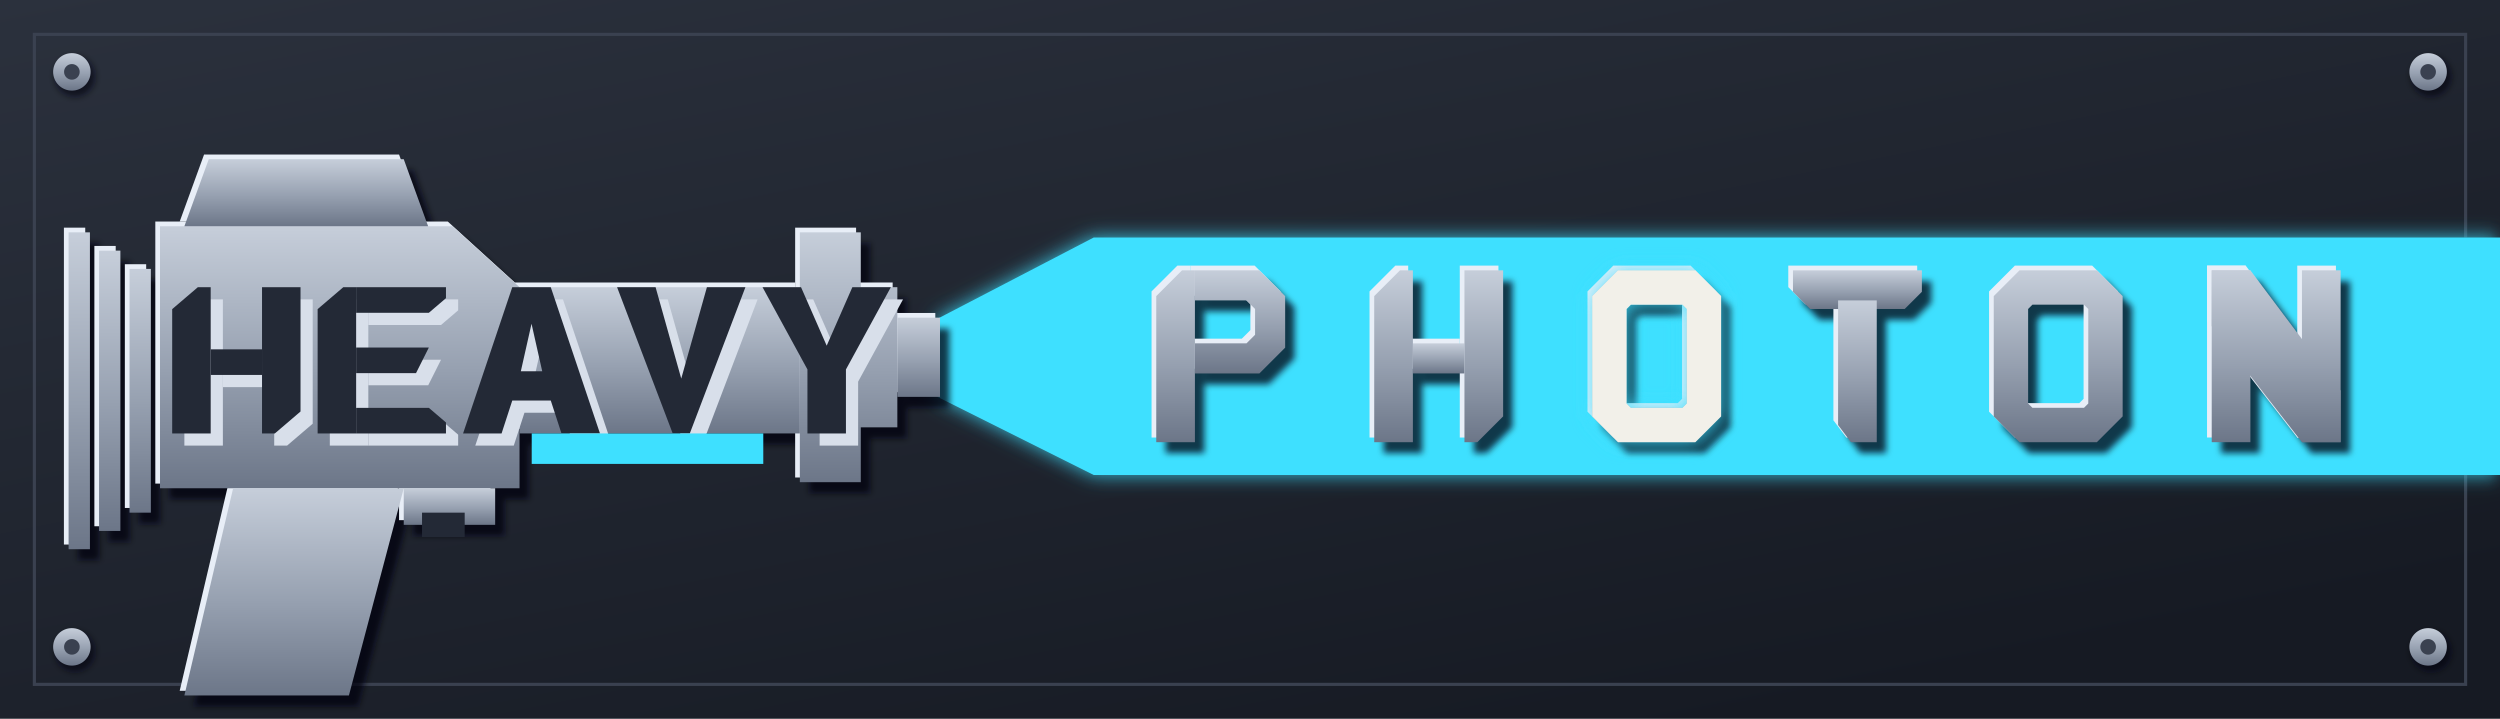
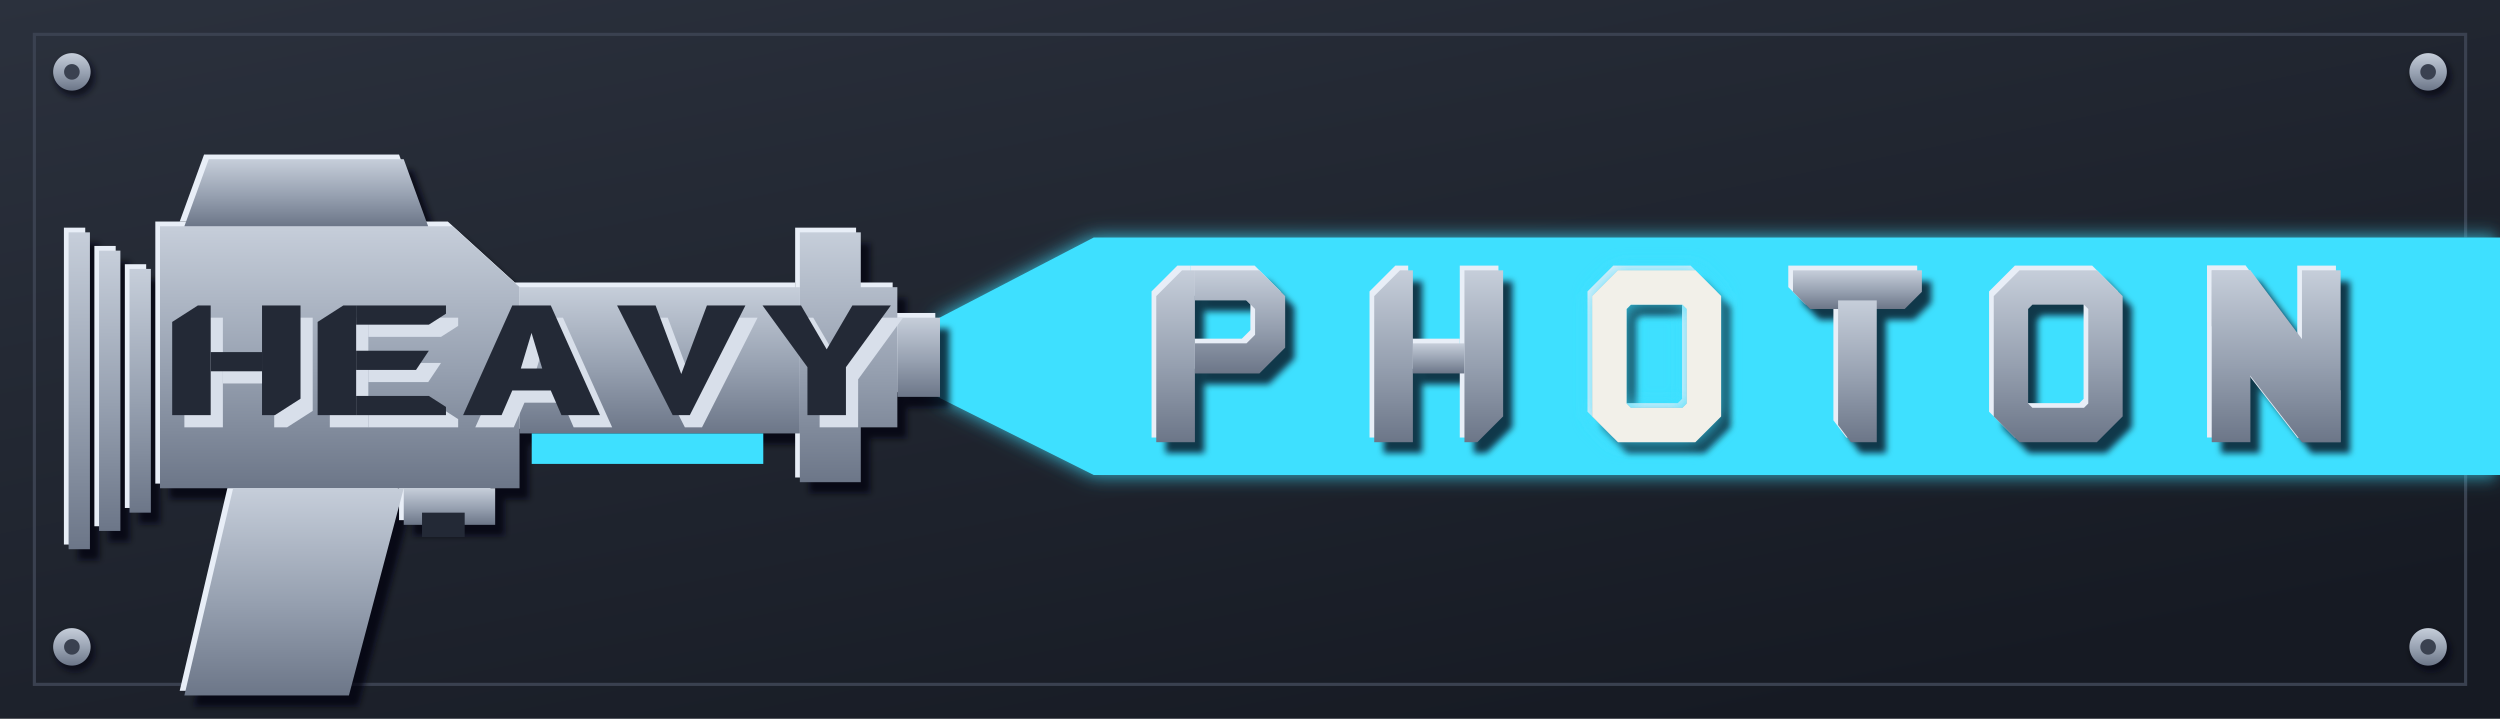
<svg xmlns="http://www.w3.org/2000/svg" viewBox="0 0 1600 460" width="1600" height="460">
  <defs>
    <linearGradient id="plate2" x1="0" y1="0" x2="0.7" y2="1">
      <stop offset="0" stop-color="#2B313D" />
      <stop offset="1" stop-color="#161A23" />
    </linearGradient>
    <linearGradient id="steel2" x1="0" y1="0" x2="0" y2="1">
      <stop offset="0" stop-color="#C6CEDA" />
      <stop offset="0.55" stop-color="#96A0B0" />
      <stop offset="1" stop-color="#6C7688" />
    </linearGradient>
    <filter id="soften2" x="-20%" y="-20%" width="140%" height="140%">
      <feGaussianBlur stdDeviation="2.2" />
    </filter>
    <filter id="glow2" x="-60%" y="-60%" width="220%" height="220%">
      <feGaussianBlur stdDeviation="6" />
    </filter>
  </defs>
  <rect width="1600" height="460" fill="url(#plate2)" />
  <path d="M1578,152 L1578,22 L22,22 L22,438 L1578,438 L1578,304" fill="none" stroke="#3A4150" stroke-width="2" />
  <circle cx="48" cy="49" r="13" fill="#04060A" opacity="0.6" filter="url(#soften2)" />
  <circle cx="46" cy="46" r="12" fill="url(#steel2)" />
  <circle cx="46" cy="46" r="5" fill="#3A4150" />
  <circle cx="1556" cy="49" r="13" fill="#04060A" opacity="0.6" filter="url(#soften2)" />
  <circle cx="1554" cy="46" r="12" fill="url(#steel2)" />
  <circle cx="1554" cy="46" r="5" fill="#3A4150" />
  <circle cx="48" cy="417" r="13" fill="#04060A" opacity="0.6" filter="url(#soften2)" />
  <circle cx="46" cy="414" r="12" fill="url(#steel2)" />
  <circle cx="46" cy="414" r="5" fill="#3A4150" />
  <circle cx="1556" cy="417" r="13" fill="#04060A" opacity="0.6" filter="url(#soften2)" />
  <circle cx="1554" cy="414" r="12" fill="url(#steel2)" />
  <circle cx="1554" cy="414" r="5" fill="#3A4150" />
  <path fill="#3EE0FF" opacity="0.85" filter="url(#glow2)" d="M600,204 L700,152 L1600,152 L1600,304 L700,304 L600,254 Z" />
  <path fill="#3EE0FF" d="M600,204 L700,152 L1600,152 L1600,304 L700,304 L600,254 Z" />
  <g fill="#04060A" opacity="0.75" filter="url(#soften2)" transform="translate(6 7)">
    <g transform="translate(40 20) scale(1.95)">
      <rect x="2" y="66" width="7" height="104" />
      <rect x="12" y="72" width="7" height="92" />
      <rect x="22" y="78" width="7" height="80" />
      <path d="M32,64 L128,64 L150,84 L150,150 L32,150 Z" />
      <path d="M56,150 L112,150 L94,218 L40,218 Z" />
      <rect x="112" y="150" width="30" height="12" />
      <path d="M48,42 L112,42 L120,64 L40,64 Z" />
      <path d="M150,84 L242,84 L242,132 L150,132 Z" />
      <path d="M242,66 L262,66 L262,84 L274,84 L274,130 L262,130 L262,148 L242,148 Z" />
      <rect x="274" y="94" width="14" height="26" />
    </g>
  </g>
  <g fill="#E8EEF7" transform="translate(-3 -3)">
    <g transform="translate(40 20) scale(1.95)">
      <rect x="2" y="66" width="7" height="104" />
      <rect x="12" y="72" width="7" height="92" />
      <rect x="22" y="78" width="7" height="80" />
      <path d="M32,64 L128,64 L150,84 L150,150 L32,150 Z" />
      <path d="M56,150 L112,150 L94,218 L40,218 Z" />
      <rect x="112" y="150" width="30" height="12" />
      <path d="M48,42 L112,42 L120,64 L40,64 Z" />
      <path d="M150,84 L242,84 L242,132 L150,132 Z" />
      <path d="M242,66 L262,66 L262,84 L274,84 L274,130 L262,130 L262,148 L242,148 Z" />
      <rect x="274" y="94" width="14" height="26" />
    </g>
  </g>
  <g fill="url(#steel2)">
    <g transform="translate(40 20) scale(1.95)">
      <rect x="2" y="66" width="7" height="104" />
      <rect x="12" y="72" width="7" height="92" />
      <rect x="22" y="78" width="7" height="80" />
      <path d="M32,64 L128,64 L150,84 L150,150 L32,150 Z" />
      <path d="M56,150 L112,150 L94,218 L40,218 Z" />
      <rect x="112" y="150" width="30" height="12" />
      <path d="M48,42 L112,42 L120,64 L40,64 Z" />
      <path d="M150,84 L242,84 L242,132 L150,132 Z" />
      <path d="M242,66 L262,66 L262,84 L274,84 L274,130 L262,130 L262,148 L242,148 Z" />
      <rect x="274" y="94" width="14" height="26" />
    </g>
  </g>
  <g transform="translate(40 20) scale(1.95)">
    <g transform="translate(4 4)">
-       <g fill="#D8DFEA" transform="translate(36 84) scale(0.702 0.6)">
+       <g fill="#D8DFEA" transform="translate(36 90) scale(0.702 0.45)">
        <g transform="translate(0.0 0)">
          <rect x="18" y="34" width="24" height="14" />
          <polygon points="0,12 12,0 18,0 18,80 0,80" />
          <polygon points="42,0 60,0 60,68 48,80 42,80" />
        </g>
        <g transform="translate(68.0 0)">
          <polygon points="0,12 12,0 18,0 18,80 0,80" />
          <polygon points="18,0 60,0 60,6 52,14 18,14" />
          <polygon points="18,33 52,33 46,47 18,47" />
          <polygon points="18,66 52,66 60,74 60,80 18,80" />
        </g>
        <g transform="translate(136.0 0)">
          <path fill-rule="evenodd" transform="translate(0 0)" d="M23,0 L41,0 L64,80 L46,80 L41,62 L23,62 L18,80 L0,80 Z M32,20 L37,46 L27,46 Z" />
        </g>
        <g transform="translate(208.0 0)">
          <polygon points="0,0 18,0 30,50 42,0 60,0 34,80 26,80" />
        </g>
        <g transform="translate(276.0 0)">
          <polygon points="0,0 18,0 30,32 42,0 60,0 39,45 39,80 21,80 21,45" />
        </g>
      </g>
    </g>
-     <g fill="#232936" transform="translate(36 84) scale(0.702 0.6)">
+     <g fill="#232936" transform="translate(36 90) scale(0.702 0.45)">
      <g transform="translate(0.0 0)">
        <rect x="18" y="34" width="24" height="14" />
        <polygon points="0,12 12,0 18,0 18,80 0,80" />
        <polygon points="42,0 60,0 60,68 48,80 42,80" />
      </g>
      <g transform="translate(68.0 0)">
        <polygon points="0,12 12,0 18,0 18,80 0,80" />
        <polygon points="18,0 60,0 60,6 52,14 18,14" />
        <polygon points="18,33 52,33 46,47 18,47" />
        <polygon points="18,66 52,66 60,74 60,80 18,80" />
      </g>
      <g transform="translate(136.0 0)">
        <path fill-rule="evenodd" transform="translate(0 0)" d="M23,0 L41,0 L64,80 L46,80 L41,62 L23,62 L18,80 L0,80 Z M32,20 L37,46 L27,46 Z" />
      </g>
      <g transform="translate(208.0 0)">
        <polygon points="0,0 18,0 30,50 42,0 60,0 34,80 26,80" />
      </g>
      <g transform="translate(276.0 0)">
        <polygon points="0,0 18,0 30,32 42,0 60,0 39,45 39,80 21,80 21,45" />
      </g>
    </g>
    <rect x="118" y="158" width="14" height="8" fill="#232936" />
    <g fill="#3EE0FF">
      <rect x="154" y="132" width="76" height="10" />
    </g>
  </g>
  <g fill="#04060A" opacity="0.75" filter="url(#soften2)" transform="translate(6 7)">
    <g transform="translate(740 173) scale(1.375)">
      <g transform="translate(0.0 0)">
        <path fill-rule="evenodd" transform="translate(0 0)" d="M18,0 L48,0 L60,12 L60,36 L48,48 L18,48 L18,34 L42,34 L46,30 L46,18 L42,14 L18,14 Z" />
        <polygon points="0,12 12,0 18,0 18,80 0,80" />
      </g>
      <g transform="translate(101.4545 0)">
        <rect x="18" y="34" width="24" height="14" />
        <polygon points="0,12 12,0 18,0 18,80 0,80" />
        <polygon points="42,0 60,0 60,68 48,80 42,80" />
      </g>
      <g transform="translate(202.9091 0)">
        <path fill-rule="evenodd" transform="translate(0 0)" d="M12,0 L48,0 L60,12 L60,68 L48,80 L12,80 L0,68 L0,12 Z M18,16 L42,16 L44,18 L44,62 L42,64 L18,64 L16,62 L16,18 Z" />
      </g>
      <g transform="translate(296.3636 0)">
        <polygon points="0,0 60,0 60,10 52,18 8,18 0,10" />
        <polygon points="21,14 39,14 39,80 27,80 21,72" />
      </g>
      <g transform="translate(389.8182 0)">
        <path fill-rule="evenodd" transform="translate(0 0)" d="M12,0 L48,0 L60,12 L60,68 L48,80 L12,80 L0,68 L0,12 Z M18,16 L42,16 L44,18 L44,62 L42,64 L18,64 L16,62 L16,18 Z" />
      </g>
      <g transform="translate(491.2727 0)">
        <rect x="0" y="0" width="18" height="80" />
        <rect x="42" y="0" width="18" height="80" />
        <polygon points="0,0 18,0 60,56 60,80 42,80 0,26" />
      </g>
    </g>
  </g>
  <g fill="#E8EEF7" transform="translate(-3 -3)">
    <g transform="translate(740 173) scale(1.375)">
      <g transform="translate(0.0 0)">
        <path fill-rule="evenodd" transform="translate(0 0)" d="M18,0 L48,0 L60,12 L60,36 L48,48 L18,48 L18,34 L42,34 L46,30 L46,18 L42,14 L18,14 Z" />
        <polygon points="0,12 12,0 18,0 18,80 0,80" />
      </g>
      <g transform="translate(101.4545 0)">
        <rect x="18" y="34" width="24" height="14" />
        <polygon points="0,12 12,0 18,0 18,80 0,80" />
        <polygon points="42,0 60,0 60,68 48,80 42,80" />
      </g>
      <g transform="translate(202.9091 0)">
        <path fill-rule="evenodd" transform="translate(0 0)" d="M12,0 L48,0 L60,12 L60,68 L48,80 L12,80 L0,68 L0,12 Z M18,16 L42,16 L44,18 L44,62 L42,64 L18,64 L16,62 L16,18 Z" />
      </g>
      <g transform="translate(296.3636 0)">
        <polygon points="0,0 60,0 60,10 52,18 8,18 0,10" />
        <polygon points="21,14 39,14 39,80 27,80 21,72" />
      </g>
      <g transform="translate(389.8182 0)">
        <path fill-rule="evenodd" transform="translate(0 0)" d="M12,0 L48,0 L60,12 L60,68 L48,80 L12,80 L0,68 L0,12 Z M18,16 L42,16 L44,18 L44,62 L42,64 L18,64 L16,62 L16,18 Z" />
      </g>
      <g transform="translate(491.2727 0)">
        <rect x="0" y="0" width="18" height="80" />
        <rect x="42" y="0" width="18" height="80" />
        <polygon points="0,0 18,0 60,56 60,80 42,80 0,26" />
      </g>
    </g>
  </g>
  <g fill="url(#steel2)">
    <g transform="translate(740 173) scale(1.375)">
      <g transform="translate(0.0 0)">
        <path fill-rule="evenodd" transform="translate(0 0)" d="M18,0 L48,0 L60,12 L60,36 L48,48 L18,48 L18,34 L42,34 L46,30 L46,18 L42,14 L18,14 Z" />
        <polygon points="0,12 12,0 18,0 18,80 0,80" />
      </g>
      <g transform="translate(101.4545 0)">
        <rect x="18" y="34" width="24" height="14" />
        <polygon points="0,12 12,0 18,0 18,80 0,80" />
        <polygon points="42,0 60,0 60,68 48,80 42,80" />
      </g>
      <g transform="translate(202.9091 0)">
        <path fill-rule="evenodd" transform="translate(0 0)" d="M12,0 L48,0 L60,12 L60,68 L48,80 L12,80 L0,68 L0,12 Z M18,16 L42,16 L44,18 L44,62 L42,64 L18,64 L16,62 L16,18 Z" />
      </g>
      <g transform="translate(296.3636 0)">
        <polygon points="0,0 60,0 60,10 52,18 8,18 0,10" />
        <polygon points="21,14 39,14 39,80 27,80 21,72" />
      </g>
      <g transform="translate(389.8182 0)">
        <path fill-rule="evenodd" transform="translate(0 0)" d="M12,0 L48,0 L60,12 L60,68 L48,80 L12,80 L0,68 L0,12 Z M18,16 L42,16 L44,18 L44,62 L42,64 L18,64 L16,62 L16,18 Z" />
      </g>
      <g transform="translate(491.2727 0)">
        <rect x="0" y="0" width="18" height="80" />
        <rect x="42" y="0" width="18" height="80" />
        <polygon points="0,0 18,0 60,56 60,80 42,80 0,26" />
      </g>
    </g>
  </g>
  <g fill="#3EE0FF" opacity="0.9" filter="url(#glow2)">
    <g transform="translate(1019.0 173) scale(1.375)">
      <path fill-rule="evenodd" transform="translate(0 0)" d="M12,0 L48,0 L60,12 L60,68 L48,80 L12,80 L0,68 L0,12 Z M18,16 L42,16 L44,18 L44,62 L42,64 L18,64 L16,62 L16,18 Z" />
    </g>
  </g>
  <g fill="#F2F0E9">
    <g transform="translate(1019.0 173) scale(1.375)">
      <path fill-rule="evenodd" transform="translate(0 0)" d="M12,0 L48,0 L60,12 L60,68 L48,80 L12,80 L0,68 L0,12 Z M18,16 L42,16 L44,18 L44,62 L42,64 L18,64 L16,62 L16,18 Z" />
    </g>
  </g>
</svg>
